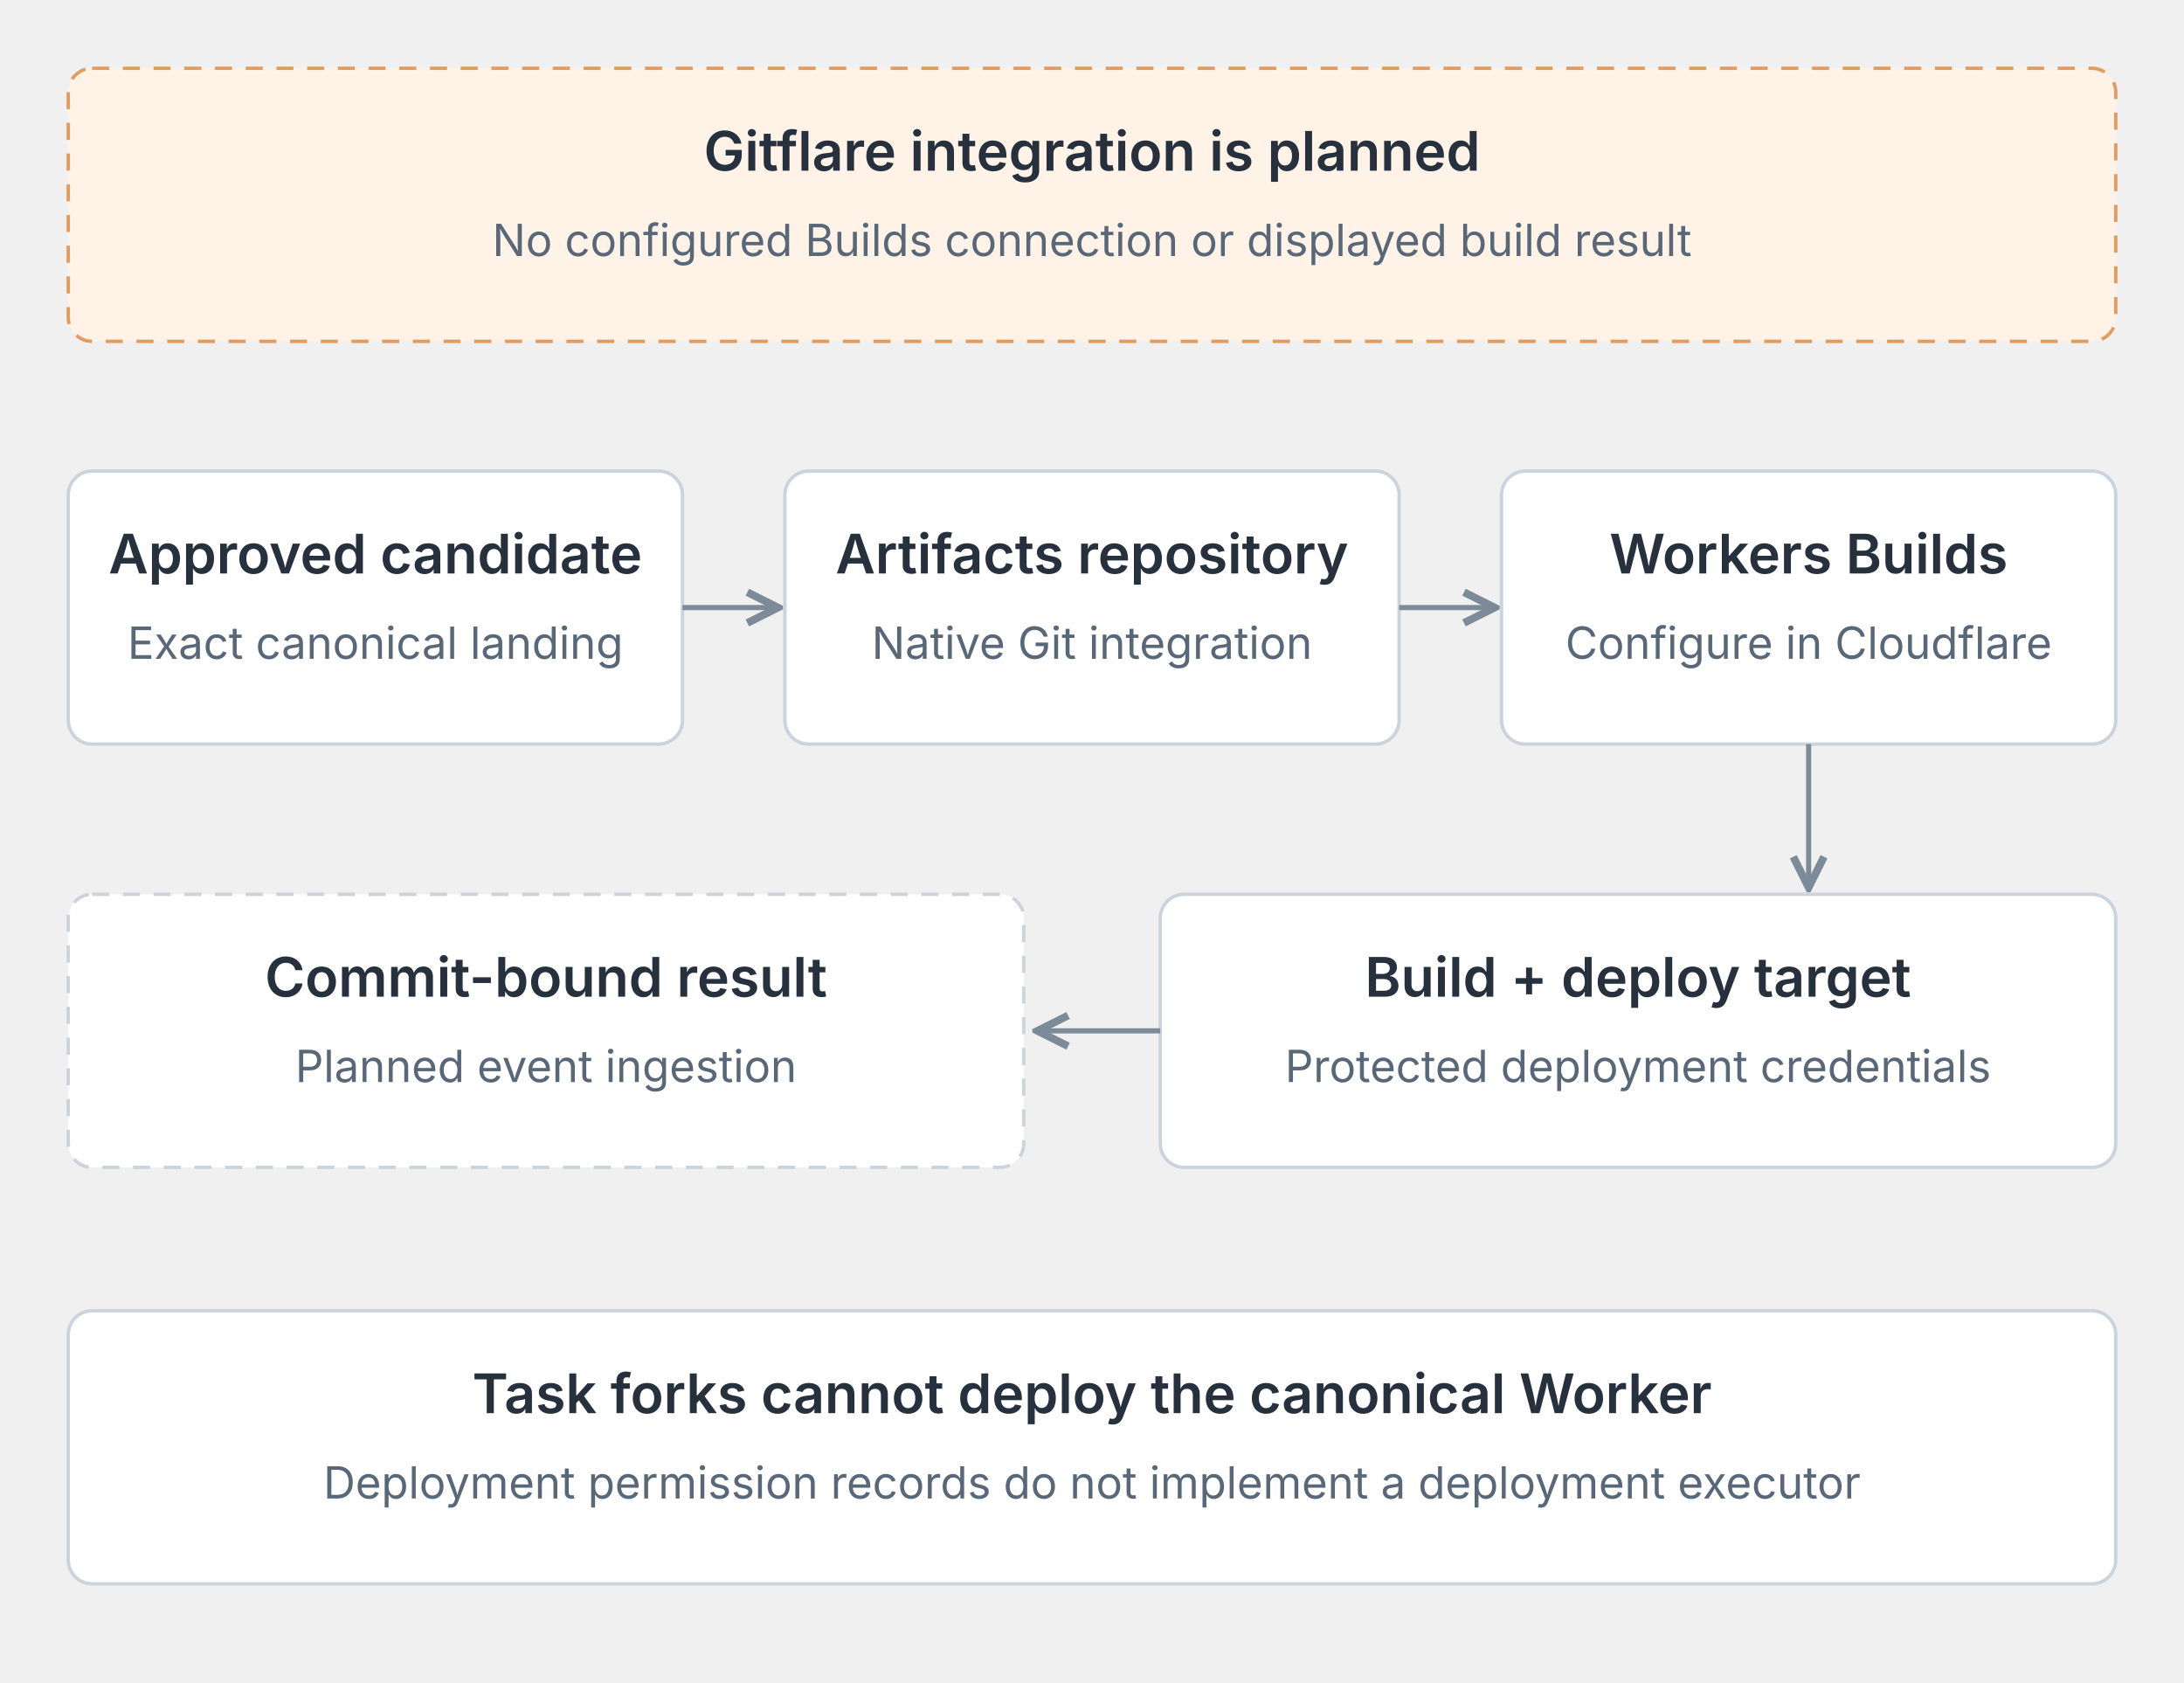
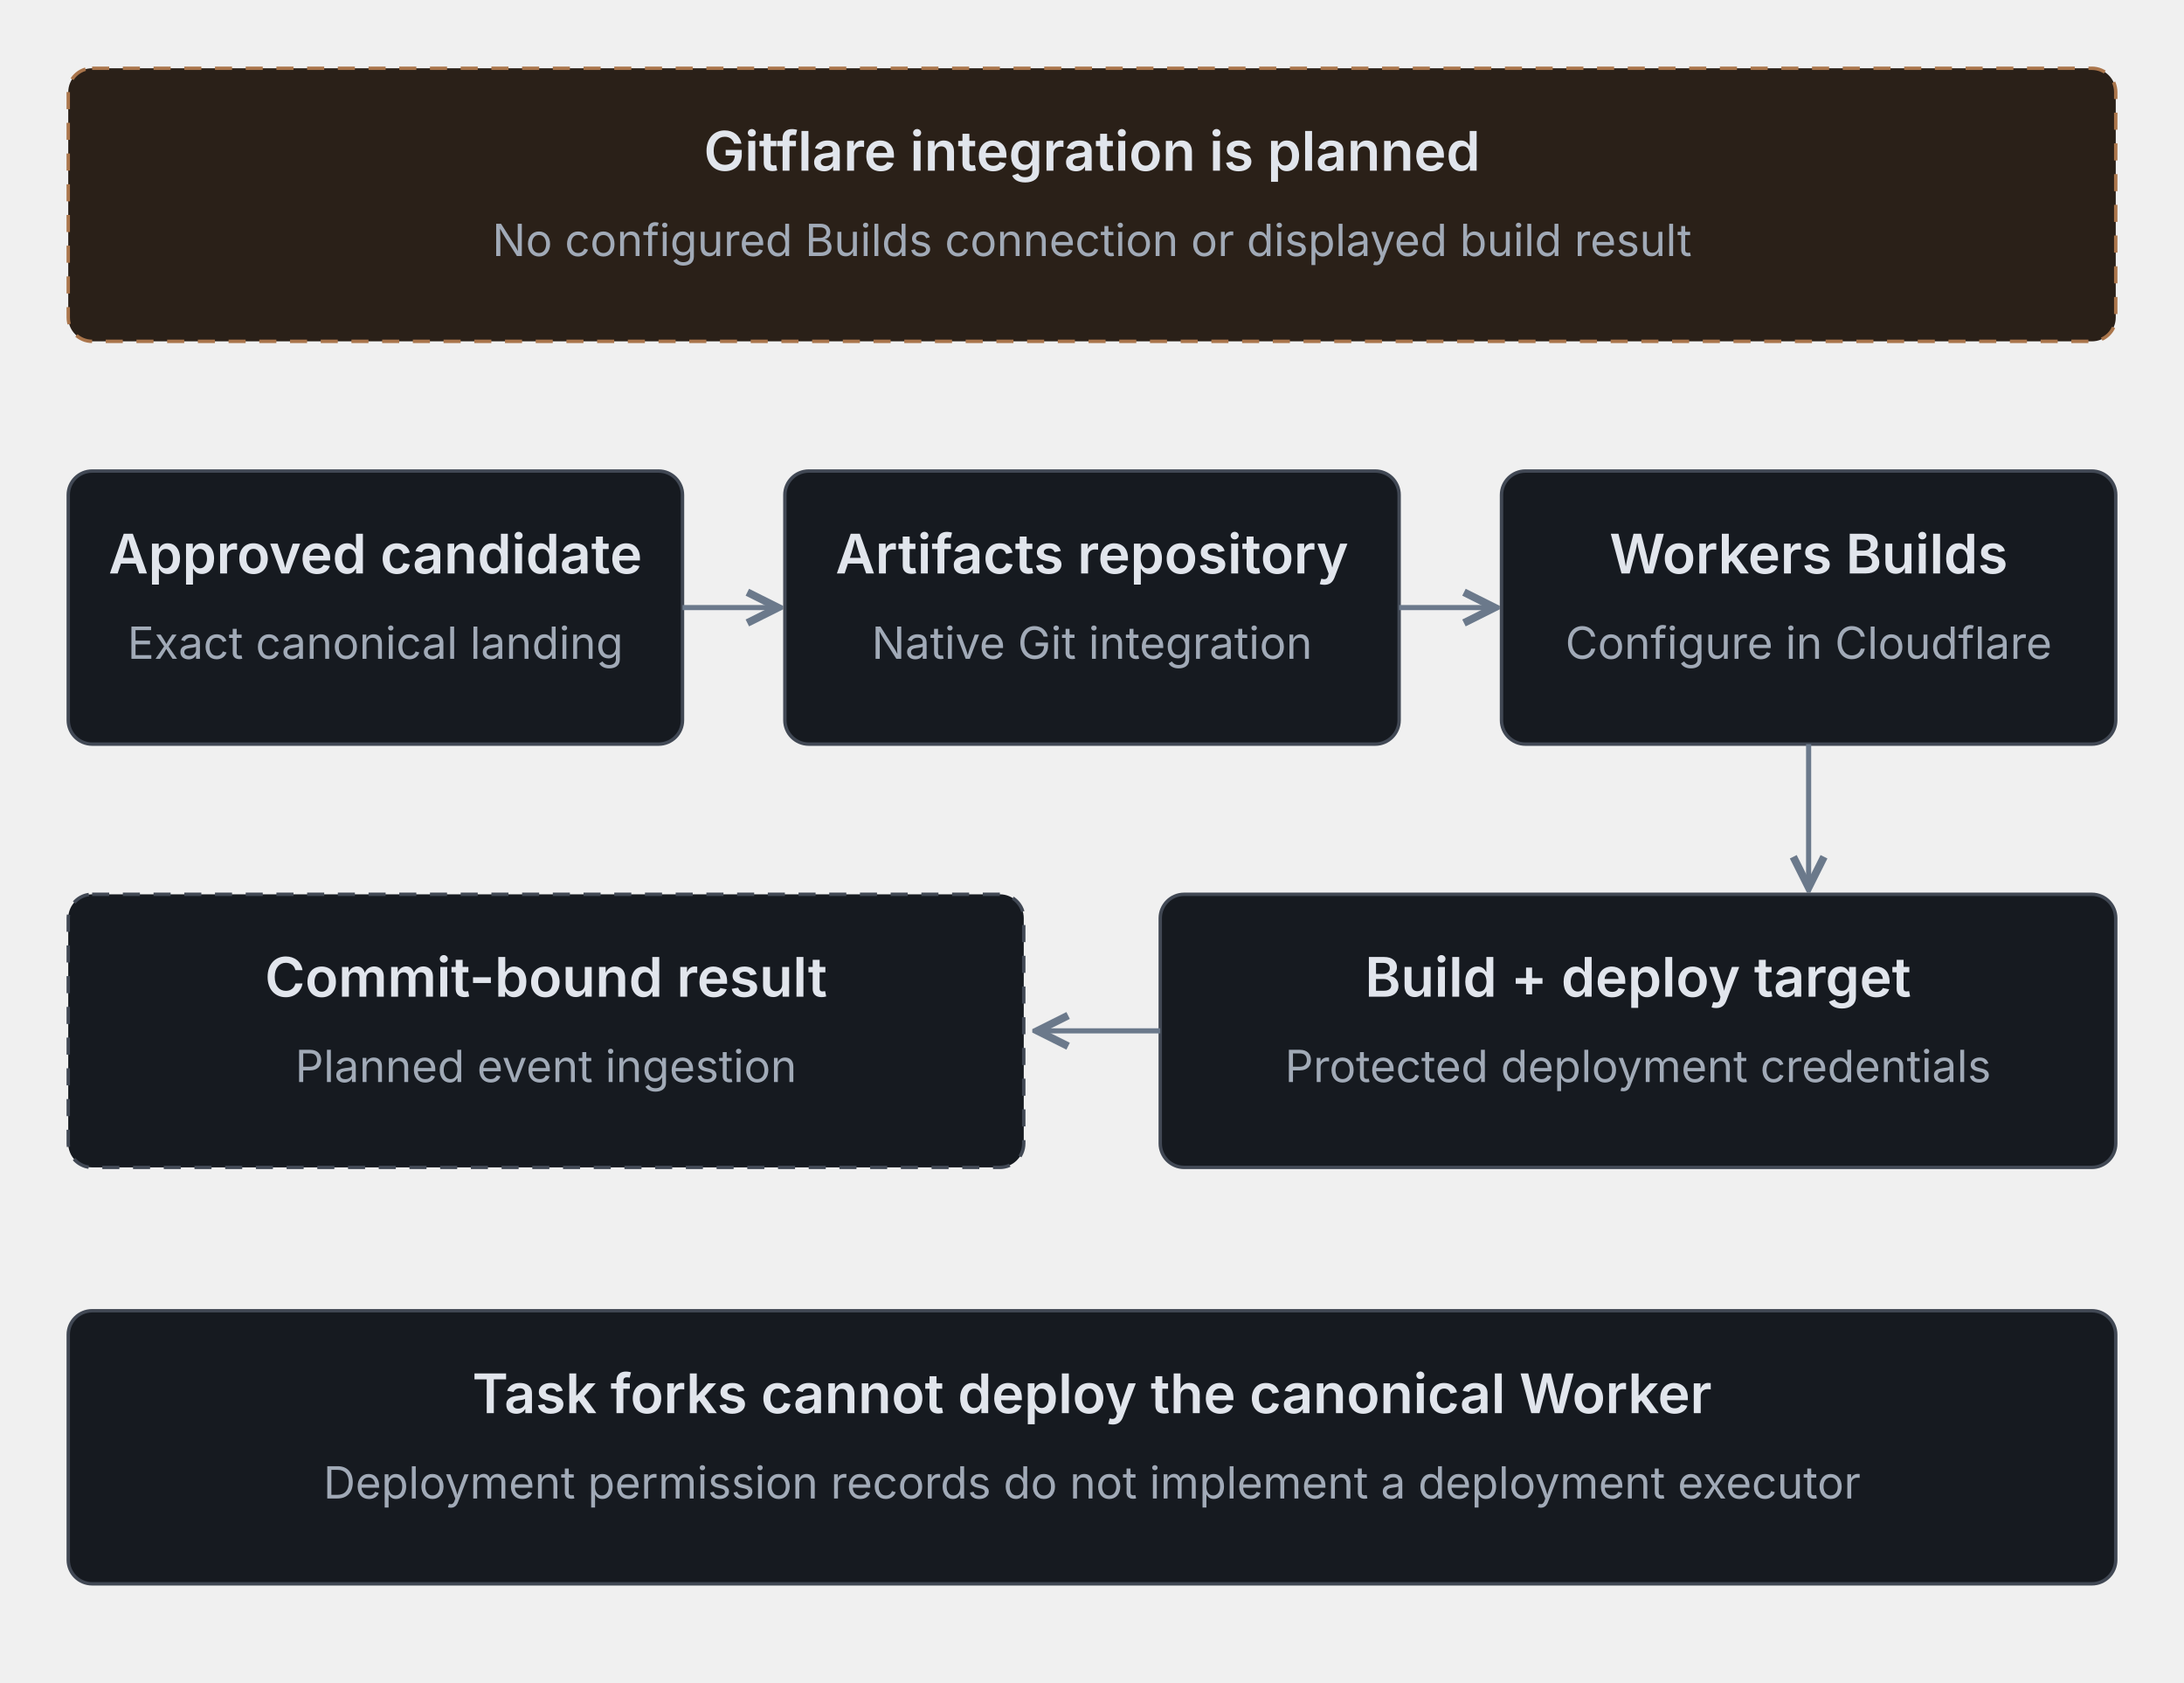
<svg xmlns="http://www.w3.org/2000/svg" viewBox="0 0 640 493" fill="none" role="img" aria-labelledby="title desc">
  <defs>
    <marker id="arrow" markerWidth="8" markerHeight="8" refX="7" refY="4" orient="auto">
-       <path d="m1 1 6 3-6 3" stroke="#7d8b99" stroke-width="1.5" />
+       <path d="m1 1 6 3-6 3" stroke="#6b798b" stroke-width="1.5" />
    </marker>
  </defs>
  <g font-family="Inter,Arial,sans-serif" text-anchor="middle">
-     <rect x="20" y="20" width="600" height="80" rx="7" fill="#fff3e8" stroke="#e39c60" stroke-dasharray="5 4" />
-     <text x="320.0" y="50" font-size="16" font-weight="600" fill="#26313d">Gitflare integration is planned</text>
-     <text x="320.0" y="75" font-size="13" fill="#596878">No configured Builds connection or displayed build result</text>
-     <rect x="20" y="138" width="180" height="80" rx="7" fill="#fff" stroke="#cbd3dc" />
-     <text x="110.0" y="168" font-size="16" font-weight="600" fill="#26313d">Approved candidate</text>
-     <text x="110.0" y="193" font-size="13" fill="#596878">Exact canonical landing</text>
-     <path d="M200 178h28" stroke="#7d8b99" stroke-width="1.5" marker-end="url(#arrow)" />
-     <rect x="230" y="138" width="180" height="80" rx="7" fill="#fff" stroke="#cbd3dc" />
-     <text x="320.0" y="168" font-size="16" font-weight="600" fill="#26313d">Artifacts repository</text>
-     <text x="320.0" y="193" font-size="13" fill="#596878">Native Git integration</text>
-     <path d="M410 178h28" stroke="#7d8b99" stroke-width="1.5" marker-end="url(#arrow)" />
-     <rect x="440" y="138" width="180" height="80" rx="7" fill="#fff" stroke="#cbd3dc" />
-     <text x="530.0" y="168" font-size="16" font-weight="600" fill="#26313d">Workers Builds</text>
-     <text x="530.0" y="193" font-size="13" fill="#596878">Configure in Cloudflare</text>
-     <path d="M530 218v42" stroke="#7d8b99" stroke-width="1.5" marker-end="url(#arrow)" />
-     <rect x="340" y="262" width="280" height="80" rx="7" fill="#fff" stroke="#cbd3dc" />
-     <text x="480.0" y="292" font-size="16" font-weight="600" fill="#26313d">Build + deploy target</text>
-     <text x="480.0" y="317" font-size="13" fill="#596878">Protected deployment credentials</text>
-     <path d="M340 302h-36" stroke="#7d8b99" stroke-width="1.5" marker-end="url(#arrow)" />
-     <rect x="20" y="262" width="280" height="80" rx="7" fill="#fff" stroke="#cbd3dc" stroke-dasharray="5 4" />
-     <text x="160.0" y="292" font-size="16" font-weight="600" fill="#26313d">Commit-bound result</text>
-     <text x="160.0" y="317" font-size="13" fill="#596878">Planned event ingestion</text>
-     <rect x="20" y="384" width="600" height="80" rx="7" fill="#fff" stroke="#cbd3dc" />
-     <text x="320.0" y="414" font-size="16" font-weight="600" fill="#26313d">Task forks cannot deploy the canonical Worker</text>
-     <text x="320.0" y="439" font-size="13" fill="#596878">Deployment permission records do not implement a deployment executor</text>
+     <rect x="20" y="20" width="600" height="80" rx="7" fill="#2a2018" stroke="#aa754b" stroke-dasharray="5 4" />
+     <text x="320.0" y="50" font-size="16" font-weight="600" fill="#e1e5ec">Gitflare integration is planned</text>
+     <text x="320.0" y="75" font-size="13" fill="#a1aab7">No configured Builds connection or displayed build result</text>
+     <rect x="20" y="138" width="180" height="80" rx="7" fill="#161a20" stroke="#414854" />
+     <text x="110.0" y="168" font-size="16" font-weight="600" fill="#e1e5ec">Approved candidate</text>
+     <text x="110.0" y="193" font-size="13" fill="#a1aab7">Exact canonical landing</text>
+     <path d="M200 178h28" stroke="#6b798b" stroke-width="1.5" marker-end="url(#arrow)" />
+     <rect x="230" y="138" width="180" height="80" rx="7" fill="#161a20" stroke="#414854" />
+     <text x="320.0" y="168" font-size="16" font-weight="600" fill="#e1e5ec">Artifacts repository</text>
+     <text x="320.0" y="193" font-size="13" fill="#a1aab7">Native Git integration</text>
+     <path d="M410 178h28" stroke="#6b798b" stroke-width="1.5" marker-end="url(#arrow)" />
+     <rect x="440" y="138" width="180" height="80" rx="7" fill="#161a20" stroke="#414854" />
+     <text x="530.0" y="168" font-size="16" font-weight="600" fill="#e1e5ec">Workers Builds</text>
+     <text x="530.0" y="193" font-size="13" fill="#a1aab7">Configure in Cloudflare</text>
+     <path d="M530 218v42" stroke="#6b798b" stroke-width="1.5" marker-end="url(#arrow)" />
+     <rect x="340" y="262" width="280" height="80" rx="7" fill="#161a20" stroke="#414854" />
+     <text x="480.0" y="292" font-size="16" font-weight="600" fill="#e1e5ec">Build + deploy target</text>
+     <text x="480.0" y="317" font-size="13" fill="#a1aab7">Protected deployment credentials</text>
+     <path d="M340 302h-36" stroke="#6b798b" stroke-width="1.5" marker-end="url(#arrow)" />
+     <rect x="20" y="262" width="280" height="80" rx="7" fill="#161a20" stroke="#414854" stroke-dasharray="5 4" />
+     <text x="160.0" y="292" font-size="16" font-weight="600" fill="#e1e5ec">Commit-bound result</text>
+     <text x="160.0" y="317" font-size="13" fill="#a1aab7">Planned event ingestion</text>
+     <rect x="20" y="384" width="600" height="80" rx="7" fill="#161a20" stroke="#414854" />
+     <text x="320.0" y="414" font-size="16" font-weight="600" fill="#e1e5ec">Task forks cannot deploy the canonical Worker</text>
+     <text x="320.0" y="439" font-size="13" fill="#a1aab7">Deployment permission records do not implement a deployment executor</text>
  </g>
</svg>
